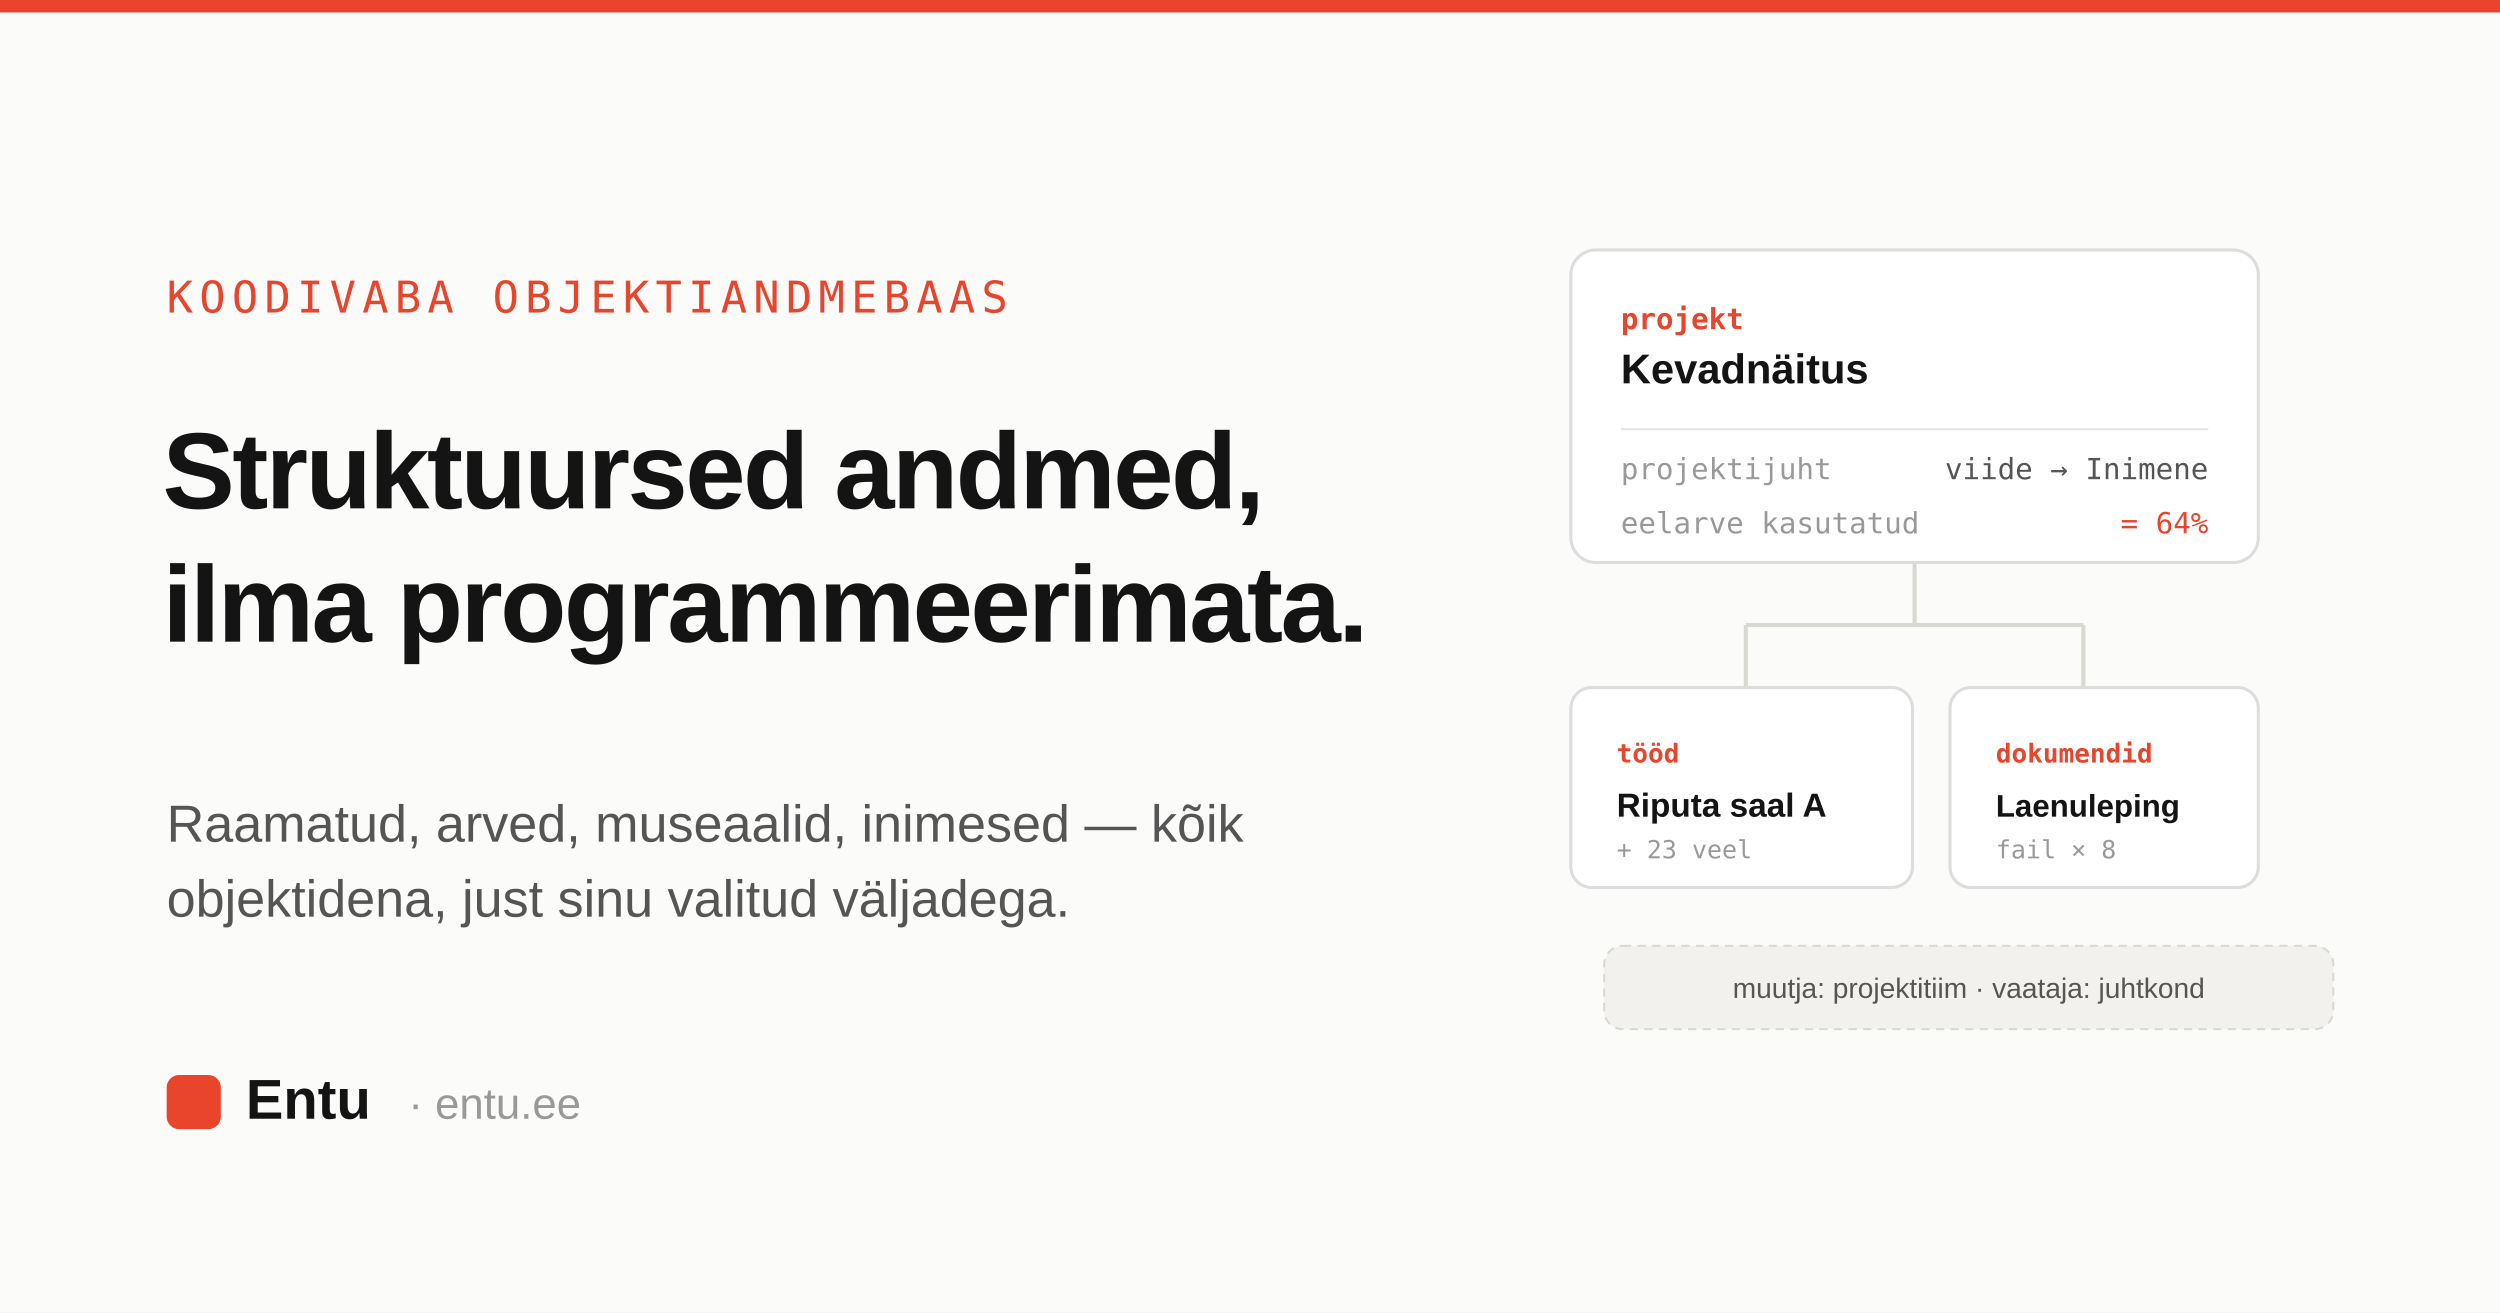
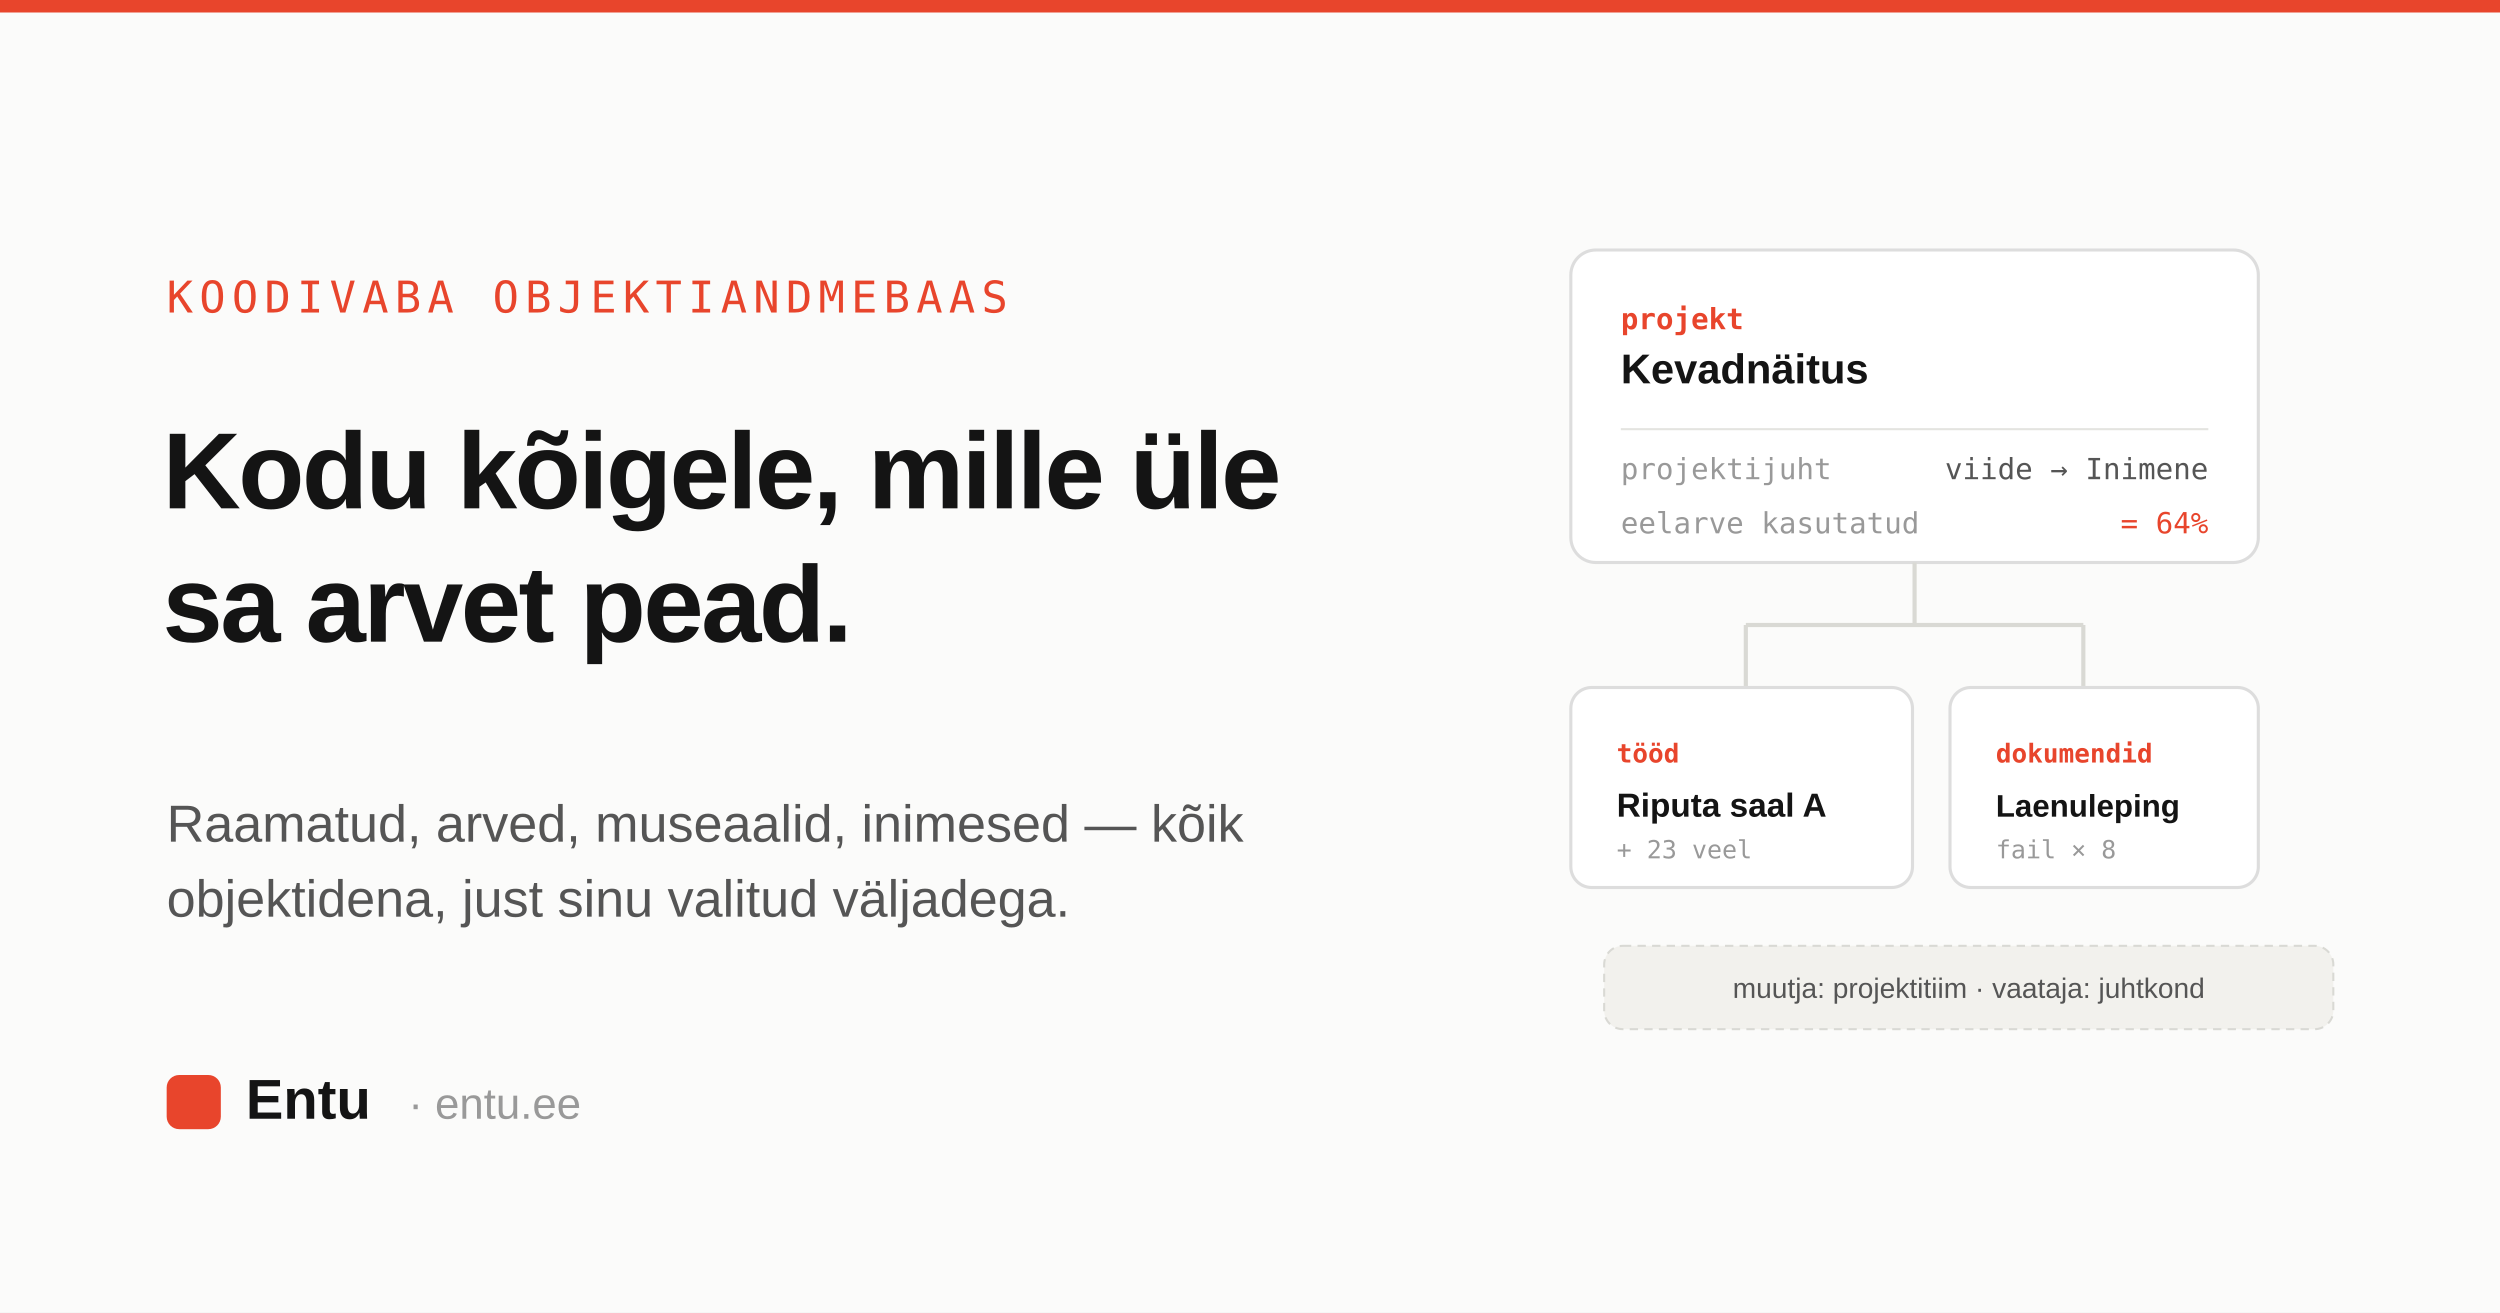
<svg xmlns="http://www.w3.org/2000/svg" width="1200" height="630" viewBox="0 0 1200 630">
  <defs>
    <style>
      .display { font-family: 'Avenir Next', 'Avenir', 'Helvetica Neue', Arial, sans-serif; }
      .mono { font-family: 'IBM Plex Mono', 'Menlo', monospace; }
    </style>
  </defs>
  <rect width="1200" height="630" fill="#fbfbfa" />
  <rect x="0" y="0" width="1200" height="6" fill="#e8452c" />
  <text x="80" y="150" class="mono" font-size="21" letter-spacing="3" fill="#e8452c">KOODIVABA OBJEKTIANDMEBAAS</text>
-   <text x="78" y="244" class="display" font-size="52" font-weight="700" fill="#141414" letter-spacing="-1.2">Struktuursed andmed,</text>
-   <text x="78" y="308" class="display" font-size="52" font-weight="700" fill="#141414" letter-spacing="-1.2">ilma programmeerimata.</text>
+   <text x="78" y="244" class="display" font-size="52" font-weight="700" fill="#141414" letter-spacing="-1.2">Kodu kõigele, mille üle</text>
+   <text x="78" y="308" class="display" font-size="52" font-weight="700" fill="#141414" letter-spacing="-1.2">sa arvet pead.</text>
  <text x="80" y="404" class="display" font-size="25" fill="#555">Raamatud, arved, museaalid, inimesed — kõik</text>
  <text x="80" y="440" class="display" font-size="25" fill="#555">objektidena, just sinu valitud väljadega.</text>
  <rect x="80" y="516" width="26" height="26" rx="6" fill="#e8452c" />
  <text x="118" y="537" class="display" font-size="27" font-weight="700" fill="#141414">Entu</text>
  <text x="196" y="537" class="display" font-size="21" fill="#999">· entu.ee</text>
  <g>
    <rect x="754" y="120" width="330" height="150" rx="12" fill="#ffffff" stroke="#ddd" stroke-width="1.5" />
    <text x="778" y="158" class="mono" font-size="14" font-weight="600" fill="#e8452c">projekt</text>
    <text x="778" y="184" class="display" font-size="20" font-weight="700" fill="#141414">Kevadnäitus</text>
    <line x1="778" y1="206" x2="1060" y2="206" stroke="#e4e4e0" stroke-width="1" />
    <text x="778" y="230" class="mono" font-size="14" fill="#999">projektijuht</text>
    <text x="1060" y="230" class="mono" font-size="14" fill="#555" text-anchor="end">viide → Inimene</text>
    <text x="778" y="256" class="mono" font-size="14" fill="#999">eelarve kasutatud</text>
    <text x="1060" y="256" class="mono" font-size="14" fill="#e8452c" text-anchor="end">= 64%</text>
  </g>
  <line x1="919" y1="270" x2="919" y2="300" stroke="#d9d9d4" stroke-width="2" />
  <line x1="838" y1="300" x2="1000" y2="300" stroke="#d9d9d4" stroke-width="2" />
  <line x1="838" y1="300" x2="838" y2="330" stroke="#d9d9d4" stroke-width="2" />
  <line x1="1000" y1="300" x2="1000" y2="330" stroke="#d9d9d4" stroke-width="2" />
  <g>
    <rect x="754" y="330" width="164" height="96" rx="10" fill="#ffffff" stroke="#ddd" stroke-width="1.5" />
    <text x="776" y="366" class="mono" font-size="12.5" font-weight="600" fill="#e8452c">tööd</text>
    <text x="776" y="392" class="display" font-size="16" font-weight="700" fill="#141414">Riputa saal A</text>
    <text x="776" y="412" class="mono" font-size="12" fill="#999">+ 23 veel</text>
  </g>
  <g>
    <rect x="936" y="330" width="148" height="96" rx="10" fill="#ffffff" stroke="#ddd" stroke-width="1.5" />
    <text x="958" y="366" class="mono" font-size="12.5" font-weight="600" fill="#e8452c">dokumendid</text>
    <text x="958" y="392" class="display" font-size="15" font-weight="700" fill="#141414">Laenuleping</text>
    <text x="958" y="412" class="mono" font-size="12" fill="#999">fail × 8</text>
  </g>
  <rect x="770" y="454" width="350" height="40" rx="9" fill="#f2f1ed" stroke="#d9d9d4" stroke-width="1" stroke-dasharray="4 3" />
  <text x="945" y="479" class="display" font-size="13.5" fill="#555" text-anchor="middle">muutja: projektitiim · vaataja: juhtkond</text>
</svg>
